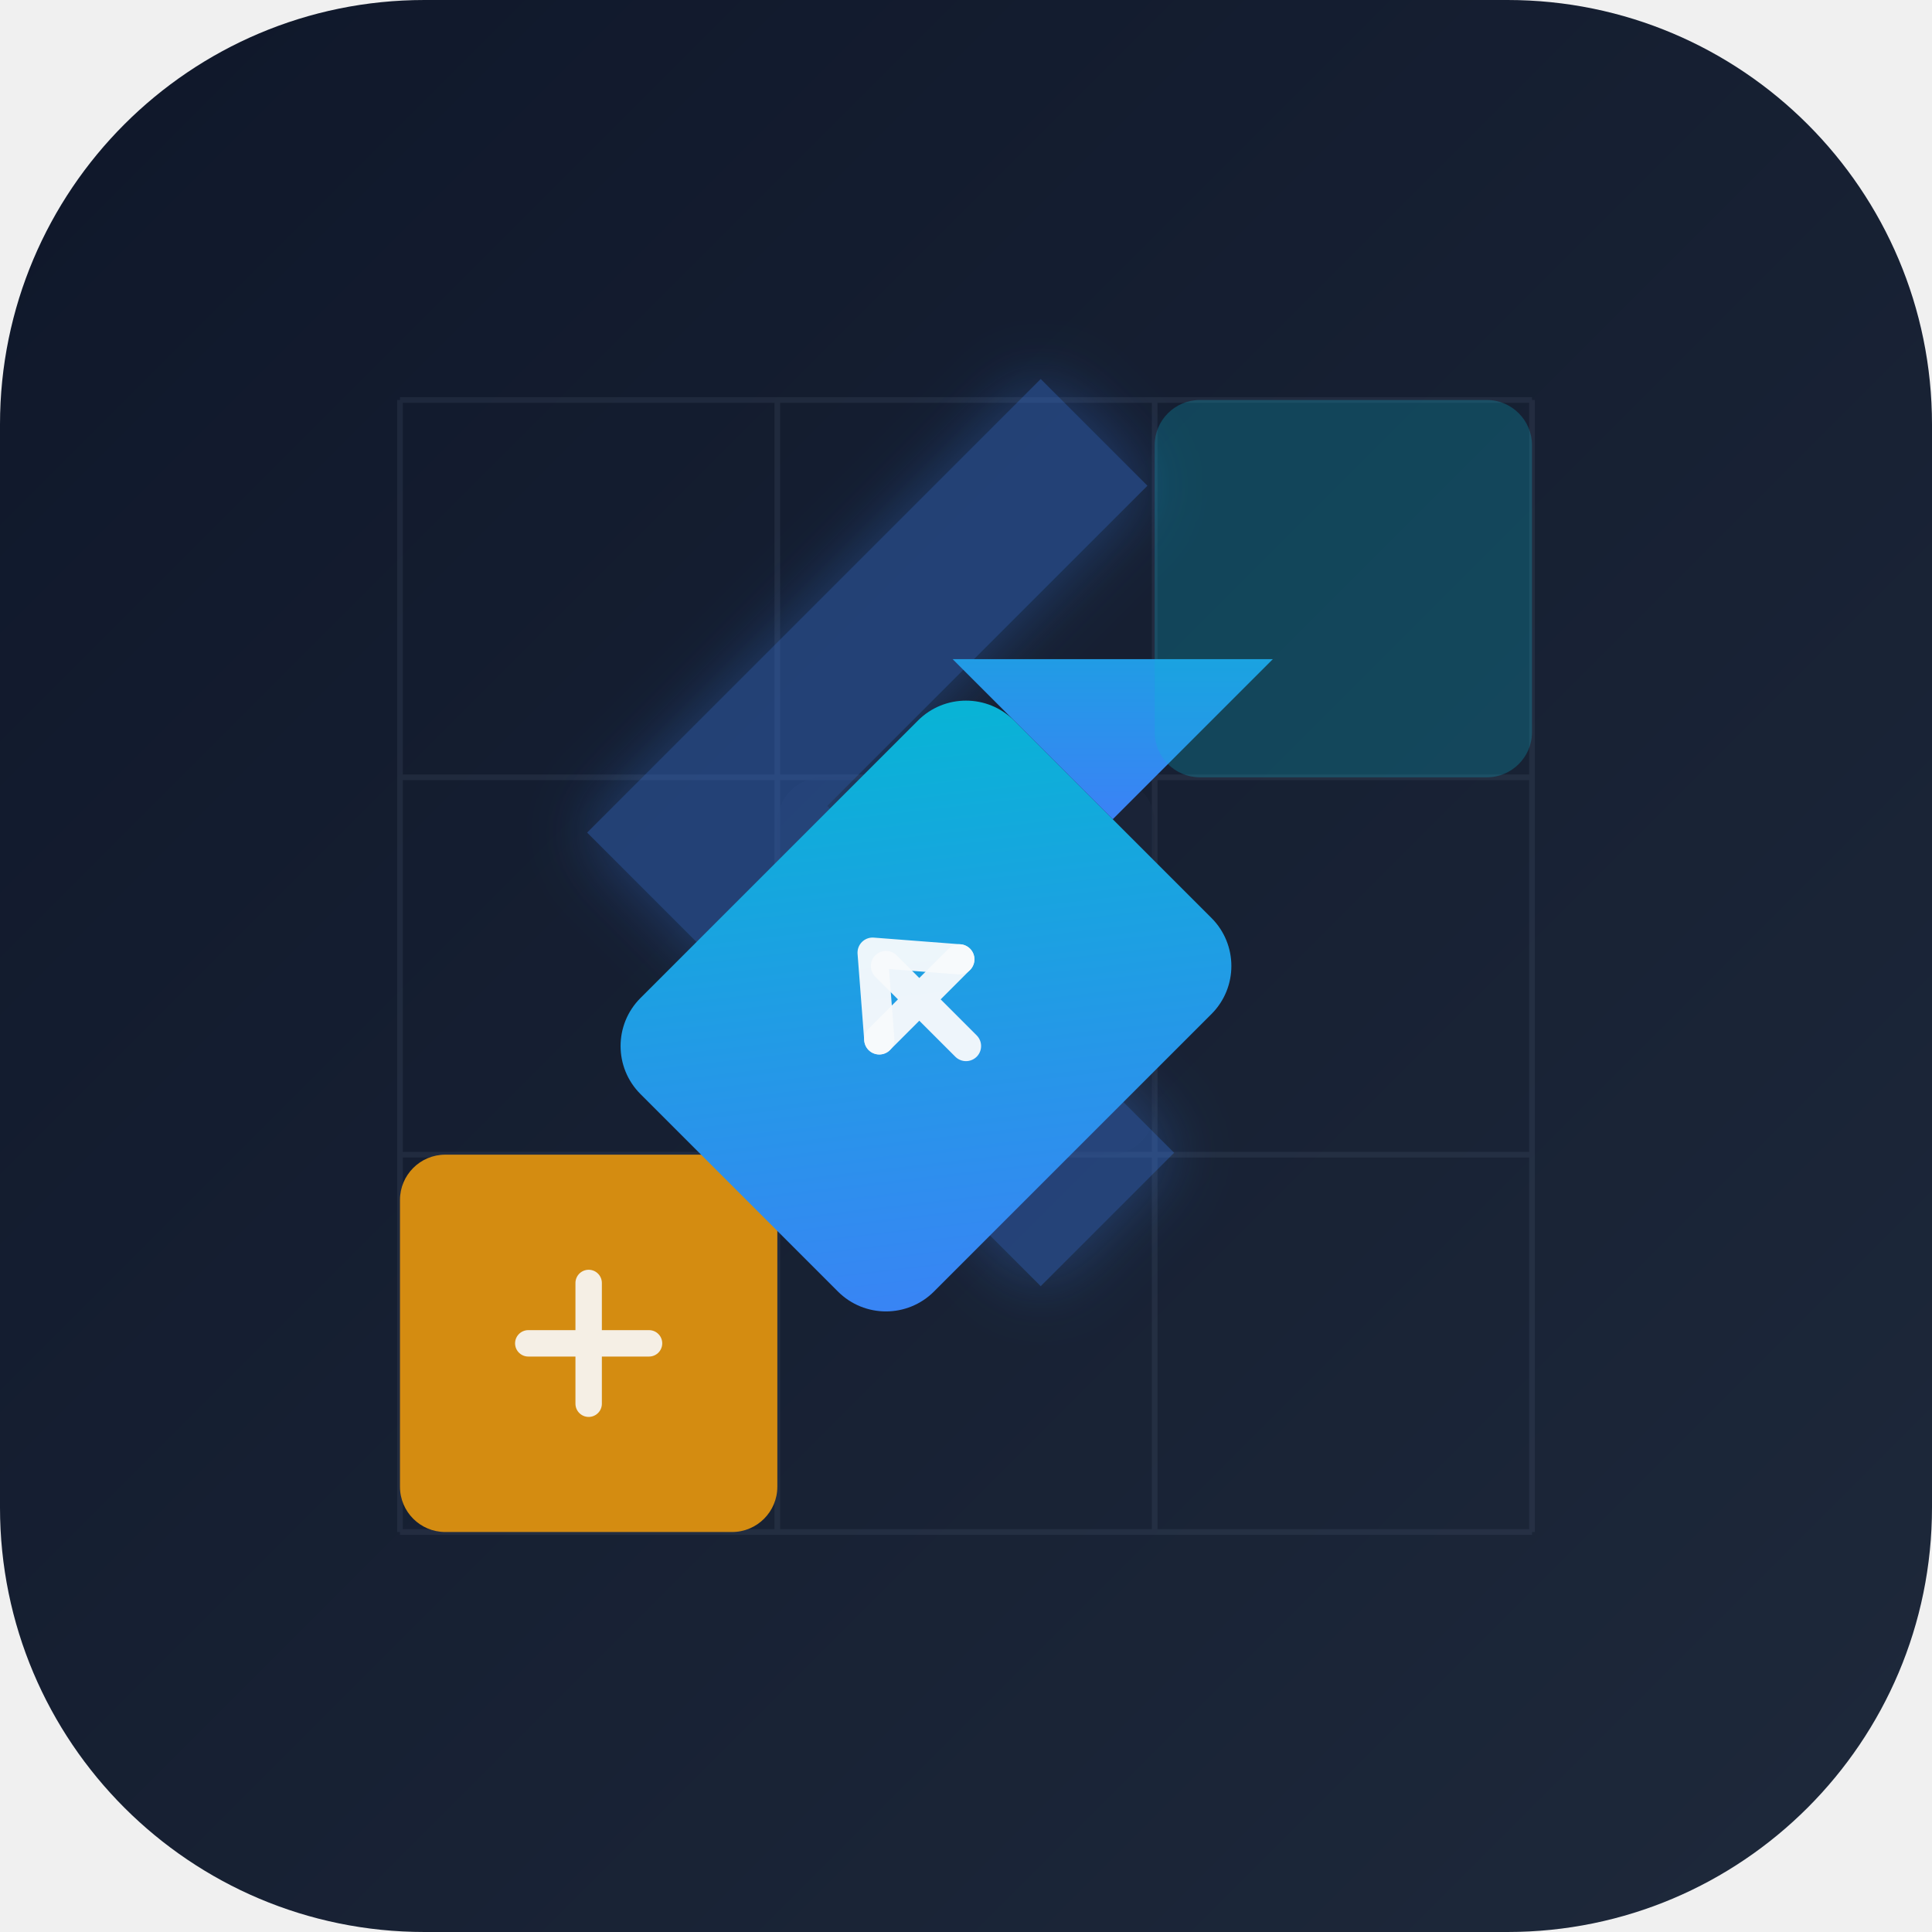
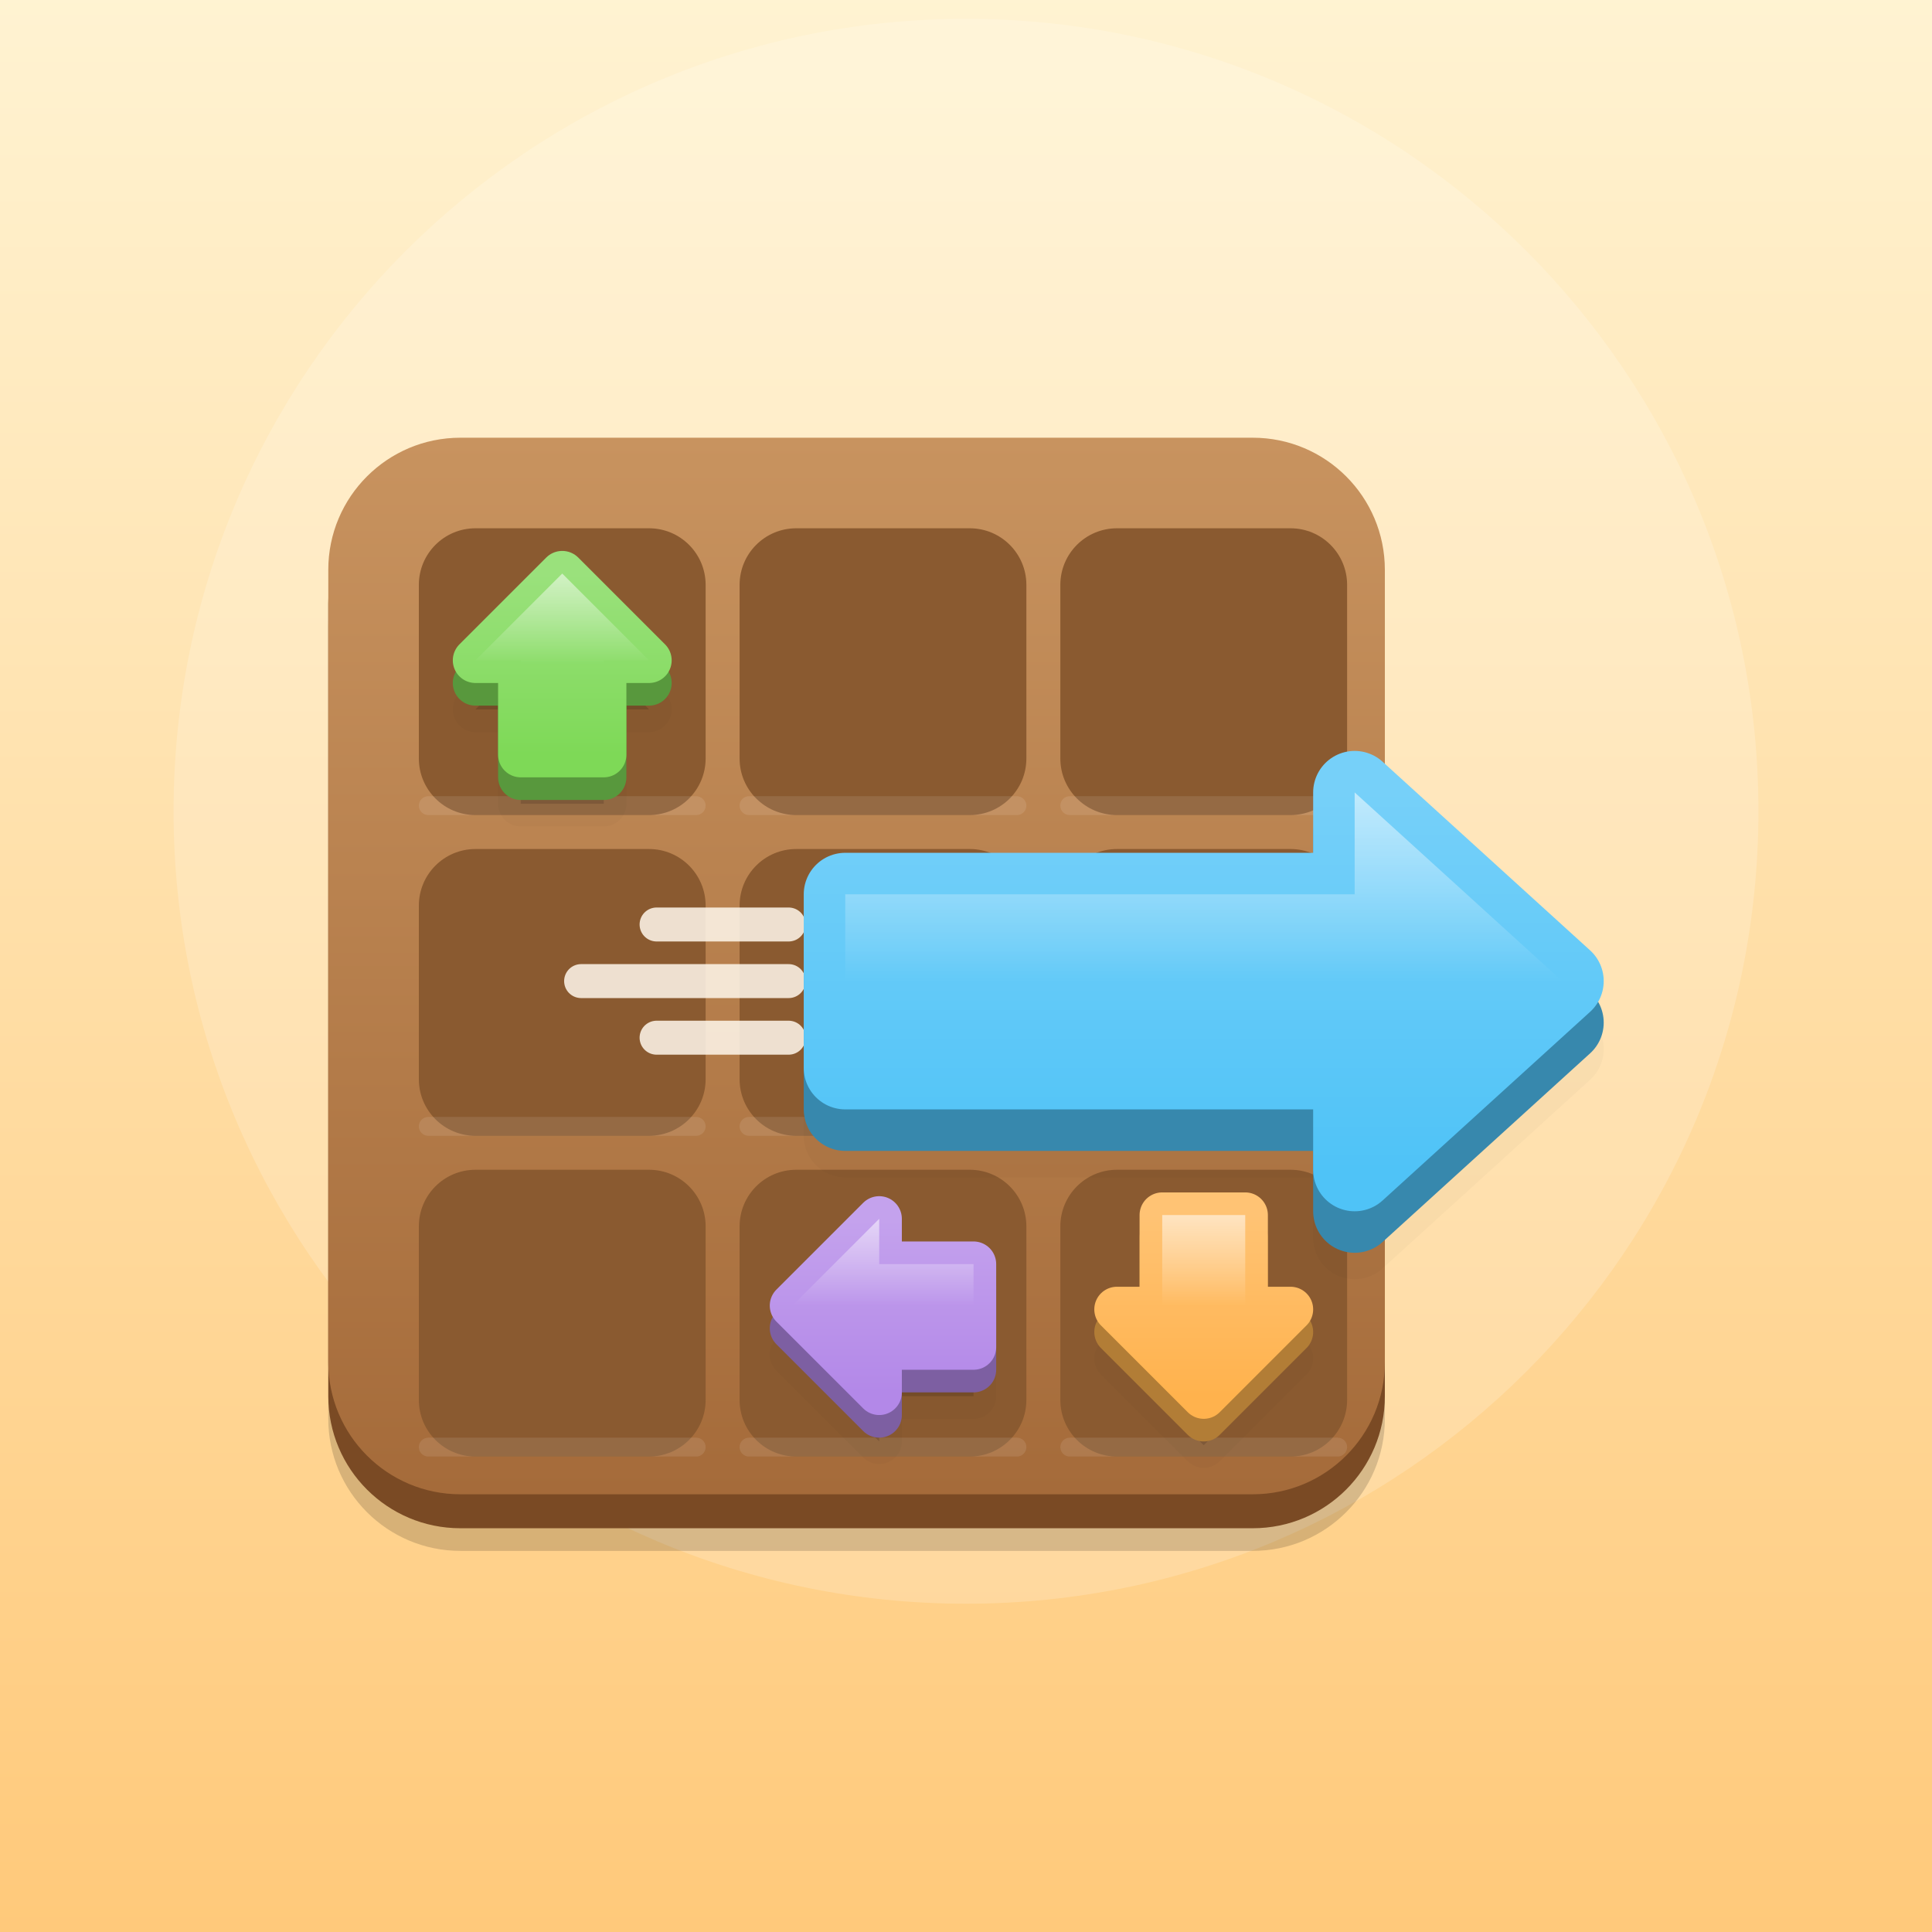
<svg xmlns="http://www.w3.org/2000/svg" viewBox="0 0 1024 1024" width="1024" height="1024">
  <defs>
-     <linearGradient id="bgGrad" x1="0%" y1="0%" x2="100%" y2="100%">
-       <stop offset="0%" stop-color="#0F172A" />
-       <stop offset="100%" stop-color="#1E293B" />
+     <linearGradient id="gloss" x1="0" y1="0" x2="0" y2="1">
+       <stop offset="0" stop-color="#FFFFFF" stop-opacity="0.55" />
+       <stop offset="0.5" stop-color="#FFFFFF" stop-opacity="0" />
    </linearGradient>
-     <linearGradient id="arrowGrad" x1="0%" y1="100%" x2="100%" y2="0%">
-       <stop offset="0%" stop-color="#3B82F6" />
-       <stop offset="100%" stop-color="#06B6D4" />
+     <linearGradient id="bg" x1="0" y1="0" x2="0" y2="1">
+       <stop offset="0" stop-color="#FFF3D2" />
+       <stop offset="1" stop-color="#FFC97A" />
    </linearGradient>
-     <filter id="glow" x="-20%" y="-20%" width="140%" height="140%">
-       <feGaussianBlur in="SourceGraphic" stdDeviation="18" result="blur" />
-       <feMerge>
-         <feMergeNode in="blur" />
-         <feMergeNode in="SourceGraphic" />
-       </feMerge>
-     </filter>
-     <clipPath id="roundedClip">
-       <rect x="0" y="0" width="1024" height="1024" rx="225" ry="225" />
-     </clipPath>
+     <linearGradient id="wood" x1="0" y1="0" x2="0" y2="1">
+       <stop offset="0" stop-color="#C8935F" />
+       <stop offset="1" stop-color="#A56B3A" />
+     </linearGradient>
+     <linearGradient id="f_green" x1="0" y1="0" x2="0" y2="1">
+       <stop offset="0" stop-color="#9AE17C" />
+       <stop offset="1" stop-color="#7ED957" />
+     </linearGradient>
+     <linearGradient id="f_purple" x1="0" y1="0" x2="0" y2="1">
+       <stop offset="0" stop-color="#C4A2ED" />
+       <stop offset="1" stop-color="#B388E8" />
+     </linearGradient>
+     <linearGradient id="f_orange" x1="0" y1="0" x2="0" y2="1">
+       <stop offset="0" stop-color="#FFC374" />
+       <stop offset="1" stop-color="#FFB24D" />
+     </linearGradient>
+     <linearGradient id="f_blue" x1="0" y1="0" x2="0" y2="1">
+       <stop offset="0" stop-color="#76D0F9" />
+       <stop offset="1" stop-color="#4FC3F7" />
+     </linearGradient>
  </defs>
-   <rect width="1024" height="1024" rx="225" ry="225" fill="url(#bgGrad)" />
-   <g clip-path="url(#roundedClip)">
-     <g opacity="0.15" stroke="#64748B" stroke-width="3" fill="none">
-       <line x1="212" y1="212" x2="812" y2="212" />
-       <line x1="212" y1="412" x2="812" y2="412" />
-       <line x1="212" y1="612" x2="812" y2="612" />
-       <line x1="212" y1="812" x2="812" y2="812" />
-       <line x1="212" y1="212" x2="212" y2="812" />
-       <line x1="412" y1="212" x2="412" y2="812" />
-       <line x1="612" y1="212" x2="612" y2="812" />
-       <line x1="812" y1="212" x2="812" y2="812" />
-     </g>
-     <rect x="212" y="612" width="200" height="200" rx="24" fill="#1E293B" opacity="0.6" />
-     <rect x="412" y="412" width="200" height="200" rx="24" fill="#1E293B" opacity="0.4" />
-     <rect x="212" y="612" width="200" height="200" rx="24" fill="#F59E0B" opacity="0.85" />
-     <path d="M 312 680 L 312 744 M 280 712 L 344 712" stroke="#F8FAFC" stroke-width="14" stroke-linecap="round" fill="none" opacity="0.9" />
-     <g filter="url(#glow)" opacity="0.35">
-       <path d="M 380 680 L 380 340 L 720 340 L 720 420 L 480 420 L 480 680 Z" fill="#3B82F6" transform="rotate(-45 512 512) translate(40 -20)" />
-     </g>
-     <g transform="translate(512 512) rotate(-45) translate(-170 -170)">
-       <rect x="0" y="60" width="280" height="220" rx="36" fill="url(#arrowGrad)" />
-       <polygon points="280,170 400,170 280,50" fill="url(#arrowGrad)" />
-       <path d="M 140 200 L 140 140 M 110 165 L 170 165" stroke="#F8FAFC" stroke-width="16" stroke-linecap="round" fill="none" opacity="0.95" />
-       <path d="M 110 165 L 140 130 L 170 165" stroke="#F8FAFC" stroke-width="16" stroke-linecap="round" stroke-linejoin="round" fill="none" opacity="0.95" />
-     </g>
-     <rect x="612" y="212" width="200" height="200" rx="24" fill="#06B6D4" opacity="0.25" />
+   <rect width="1024" height="1024" fill="url(#bg)" />
+   <circle cx="512" cy="430" r="420" fill="#FFFFFF" opacity="0.18" />
+   <g transform="translate(-38 0)">
+     <rect x="212" y="262" width="560" height="560" rx="70" fill="#000" opacity="0.16" />
+     <rect x="212" y="250" width="560" height="560" rx="70" fill="#7A4A24" />
+     <rect x="212" y="232" width="560" height="560" rx="70" fill="url(#wood)" />
+     <rect x="260" y="280" width="152" height="152" rx="30" fill="#8A5A30" />
+     <rect x="260" y="422" width="152" height="10" rx="5" fill="#FFFFFF" opacity="0.10" />
+     <rect x="430" y="280" width="152" height="152" rx="30" fill="#8A5A30" />
+     <rect x="430" y="422" width="152" height="10" rx="5" fill="#FFFFFF" opacity="0.10" />
+     <rect x="600" y="280" width="152" height="152" rx="30" fill="#8A5A30" />
+     <rect x="600" y="422" width="152" height="10" rx="5" fill="#FFFFFF" opacity="0.10" />
+     <rect x="260" y="450" width="152" height="152" rx="30" fill="#8A5A30" />
+     <rect x="260" y="592" width="152" height="10" rx="5" fill="#FFFFFF" opacity="0.10" />
+     <rect x="430" y="450" width="152" height="152" rx="30" fill="#8A5A30" />
+     <rect x="430" y="592" width="152" height="10" rx="5" fill="#FFFFFF" opacity="0.10" />
+     <rect x="600" y="450" width="152" height="152" rx="30" fill="#8A5A30" />
+     <rect x="600" y="592" width="152" height="10" rx="5" fill="#FFFFFF" opacity="0.10" />
+     <rect x="260" y="620" width="152" height="152" rx="30" fill="#8A5A30" />
+     <rect x="260" y="762" width="152" height="10" rx="5" fill="#FFFFFF" opacity="0.10" />
+     <rect x="430" y="620" width="152" height="152" rx="30" fill="#8A5A30" />
+     <rect x="430" y="762" width="152" height="10" rx="5" fill="#FFFFFF" opacity="0.10" />
+     <rect x="600" y="620" width="152" height="152" rx="30" fill="#8A5A30" />
+     <rect x="600" y="762" width="152" height="10" rx="5" fill="#FFFFFF" opacity="0.10" />
+     <polygon points="314.0,426.0 314.0,376.0 290.0,376.0 336.0,330.0 382.0,376.0 358.0,376.0 358.0,426.0" fill="#000" opacity="0.16" stroke="#000" stroke-opacity="0.16" stroke-width="24" stroke-linejoin="round" />
+     <polygon points="314.0,412.0 314.0,362.0 290.0,362.0 336.0,316.0 382.0,362.0 358.0,362.0 358.0,412.0" fill="#58983D" stroke="#58983D" stroke-width="24" stroke-linejoin="round" />
+     <polygon points="314.0,400.0 314.0,350.0 290.0,350.0 336.0,304.0 382.0,350.0 358.0,350.0 358.0,400.0" fill="url(#f_green)" stroke="url(#f_green)" stroke-width="24" stroke-linejoin="round" />
+     <polygon points="314.0,400.0 314.0,350.0 290.0,350.0 336.0,304.0 382.0,350.0 358.0,350.0 358.0,400.0" fill="url(#gloss)" />
+     <polygon points="554.0,740.0 504.0,740.0 504.0,764.0 458.0,718.0 504.0,672.0 504.0,696.0 554.0,696.0" fill="#000" opacity="0.16" stroke="#000" stroke-opacity="0.16" stroke-width="24" stroke-linejoin="round" />
+     <polygon points="554.0,726.0 504.0,726.0 504.0,750.0 458.0,704.0 504.0,658.0 504.0,682.0 554.0,682.0" fill="#7D5FA2" stroke="#7D5FA2" stroke-width="24" stroke-linejoin="round" />
+     <polygon points="554.0,714.0 504.0,714.0 504.0,738.0 458.0,692.0 504.0,646.0 504.0,670.0 554.0,670.0" fill="url(#f_purple)" stroke="url(#f_purple)" stroke-width="24" stroke-linejoin="round" />
+     <polygon points="554.0,714.0 504.0,714.0 504.0,738.0 458.0,692.0 504.0,646.0 504.0,670.0 554.0,670.0" fill="url(#gloss)" />
+     <polygon points="698.0,670.0 698.0,720.0 722.0,720.0 676.0,766.0 630.0,720.0 654.0,720.0 654.0,670.0" fill="#000" opacity="0.16" stroke="#000" stroke-opacity="0.16" stroke-width="24" stroke-linejoin="round" />
+     <polygon points="698.0,656.0 698.0,706.0 722.0,706.0 676.0,752.0 630.0,706.0 654.0,706.0 654.0,656.0" fill="#B27D36" stroke="#B27D36" stroke-width="24" stroke-linejoin="round" />
+     <polygon points="698.0,644.0 698.0,694.0 722.0,694.0 676.0,740.0 630.0,694.0 654.0,694.0 654.0,644.0" fill="url(#f_orange)" stroke="url(#f_orange)" stroke-width="24" stroke-linejoin="round" />
+     <polygon points="698.0,644.0 698.0,694.0 722.0,694.0 676.0,740.0 630.0,694.0 654.0,694.0 654.0,644.0" fill="url(#gloss)" />
+     <line x1="386.0" y1="490.0" x2="456.0" y2="490.0" stroke="#FFF8EC" stroke-width="18" stroke-linecap="round" opacity="0.85" />
+     <line x1="346.0" y1="520.0" x2="456.0" y2="520.0" stroke="#FFF8EC" stroke-width="18" stroke-linecap="round" opacity="0.85" />
+     <line x1="386.0" y1="550.0" x2="456.0" y2="550.0" stroke="#FFF8EC" stroke-width="18" stroke-linecap="round" opacity="0.85" />
+     <polygon points="486.0,510.0 756.0,510.0 756.0,456.0 866.0,556.0 756.0,656.0 756.0,602.0 486.0,602.0" fill="#000" opacity="0.16" stroke="#000" stroke-opacity="0.16" stroke-width="44" stroke-linejoin="round" />
+     <polygon points="486.0,496.0 756.0,496.0 756.0,442.0 866.0,542.0 756.0,642.0 756.0,588.0 486.0,588.0" fill="#3788AD" stroke="#3788AD" stroke-width="44" stroke-linejoin="round" />
+     <polygon points="486.0,474.0 756.0,474.0 756.0,420.0 866.0,520.0 756.0,620.0 756.0,566.0 486.0,566.0" fill="url(#f_blue)" stroke="url(#f_blue)" stroke-width="44" stroke-linejoin="round" />
+     <polygon points="486.0,474.0 756.0,474.0 756.0,420.0 866.0,520.0 756.0,620.0 756.0,566.0 486.0,566.0" fill="url(#gloss)" />
  </g>
</svg>
